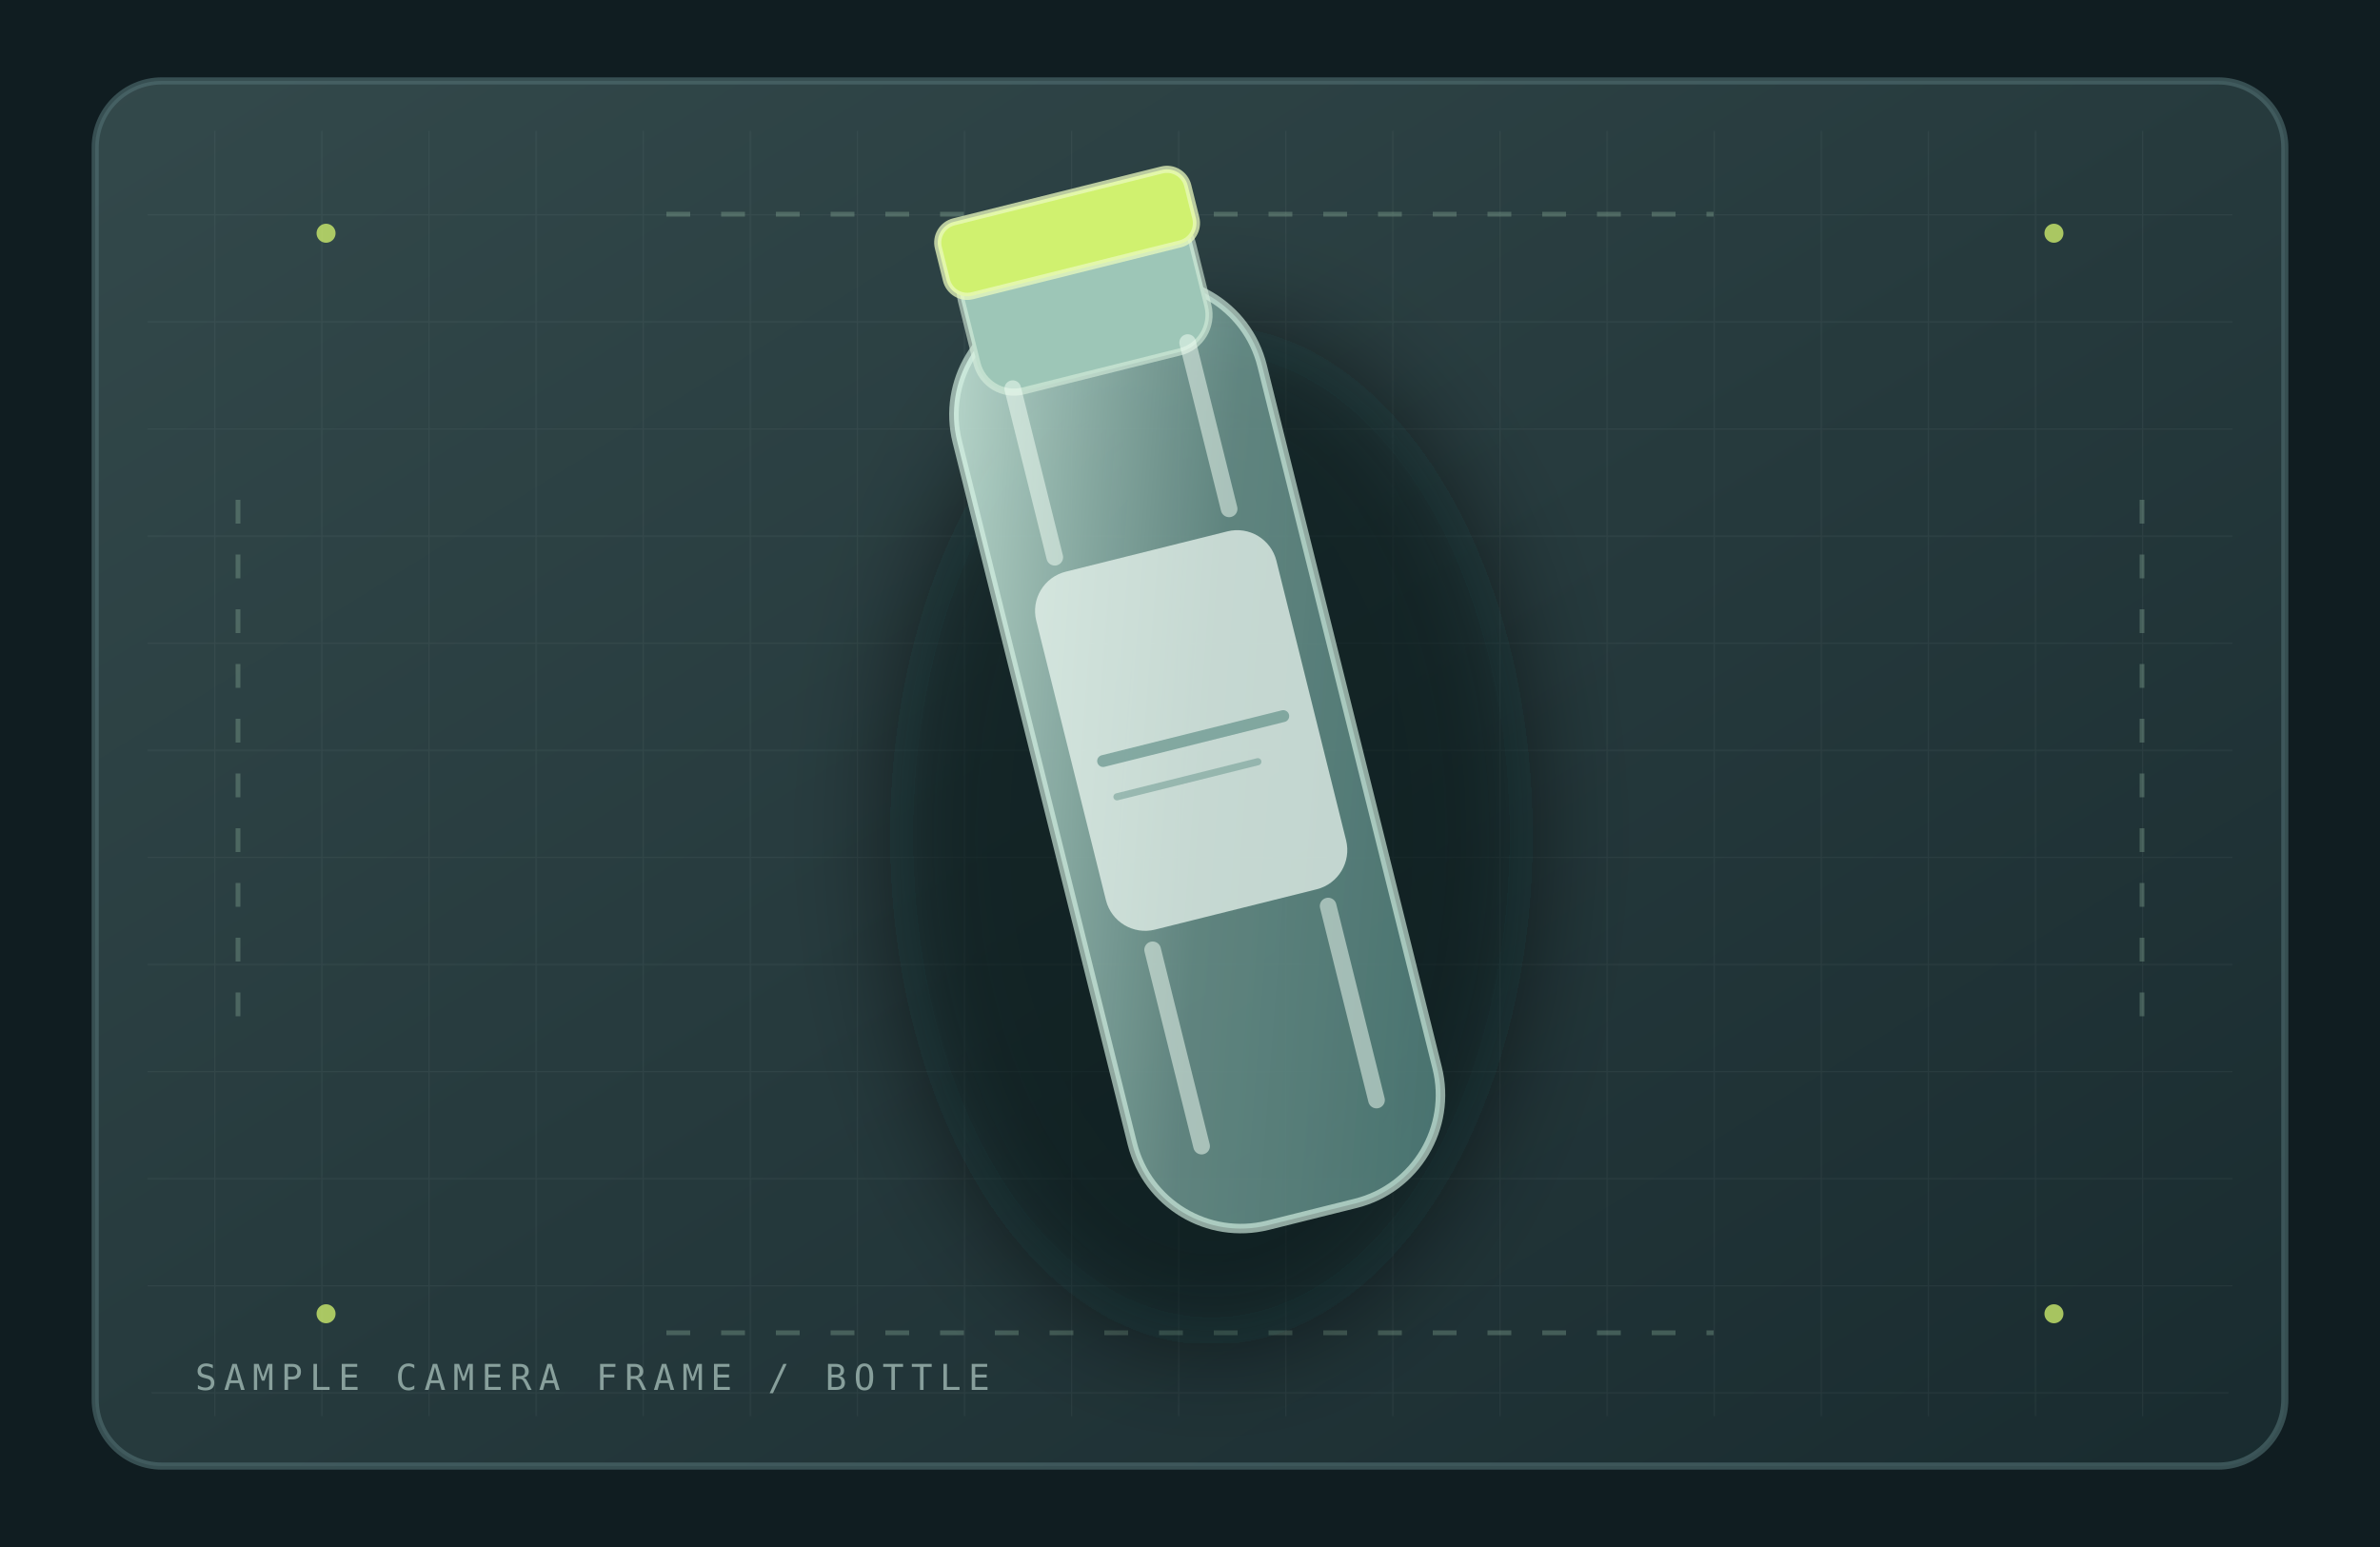
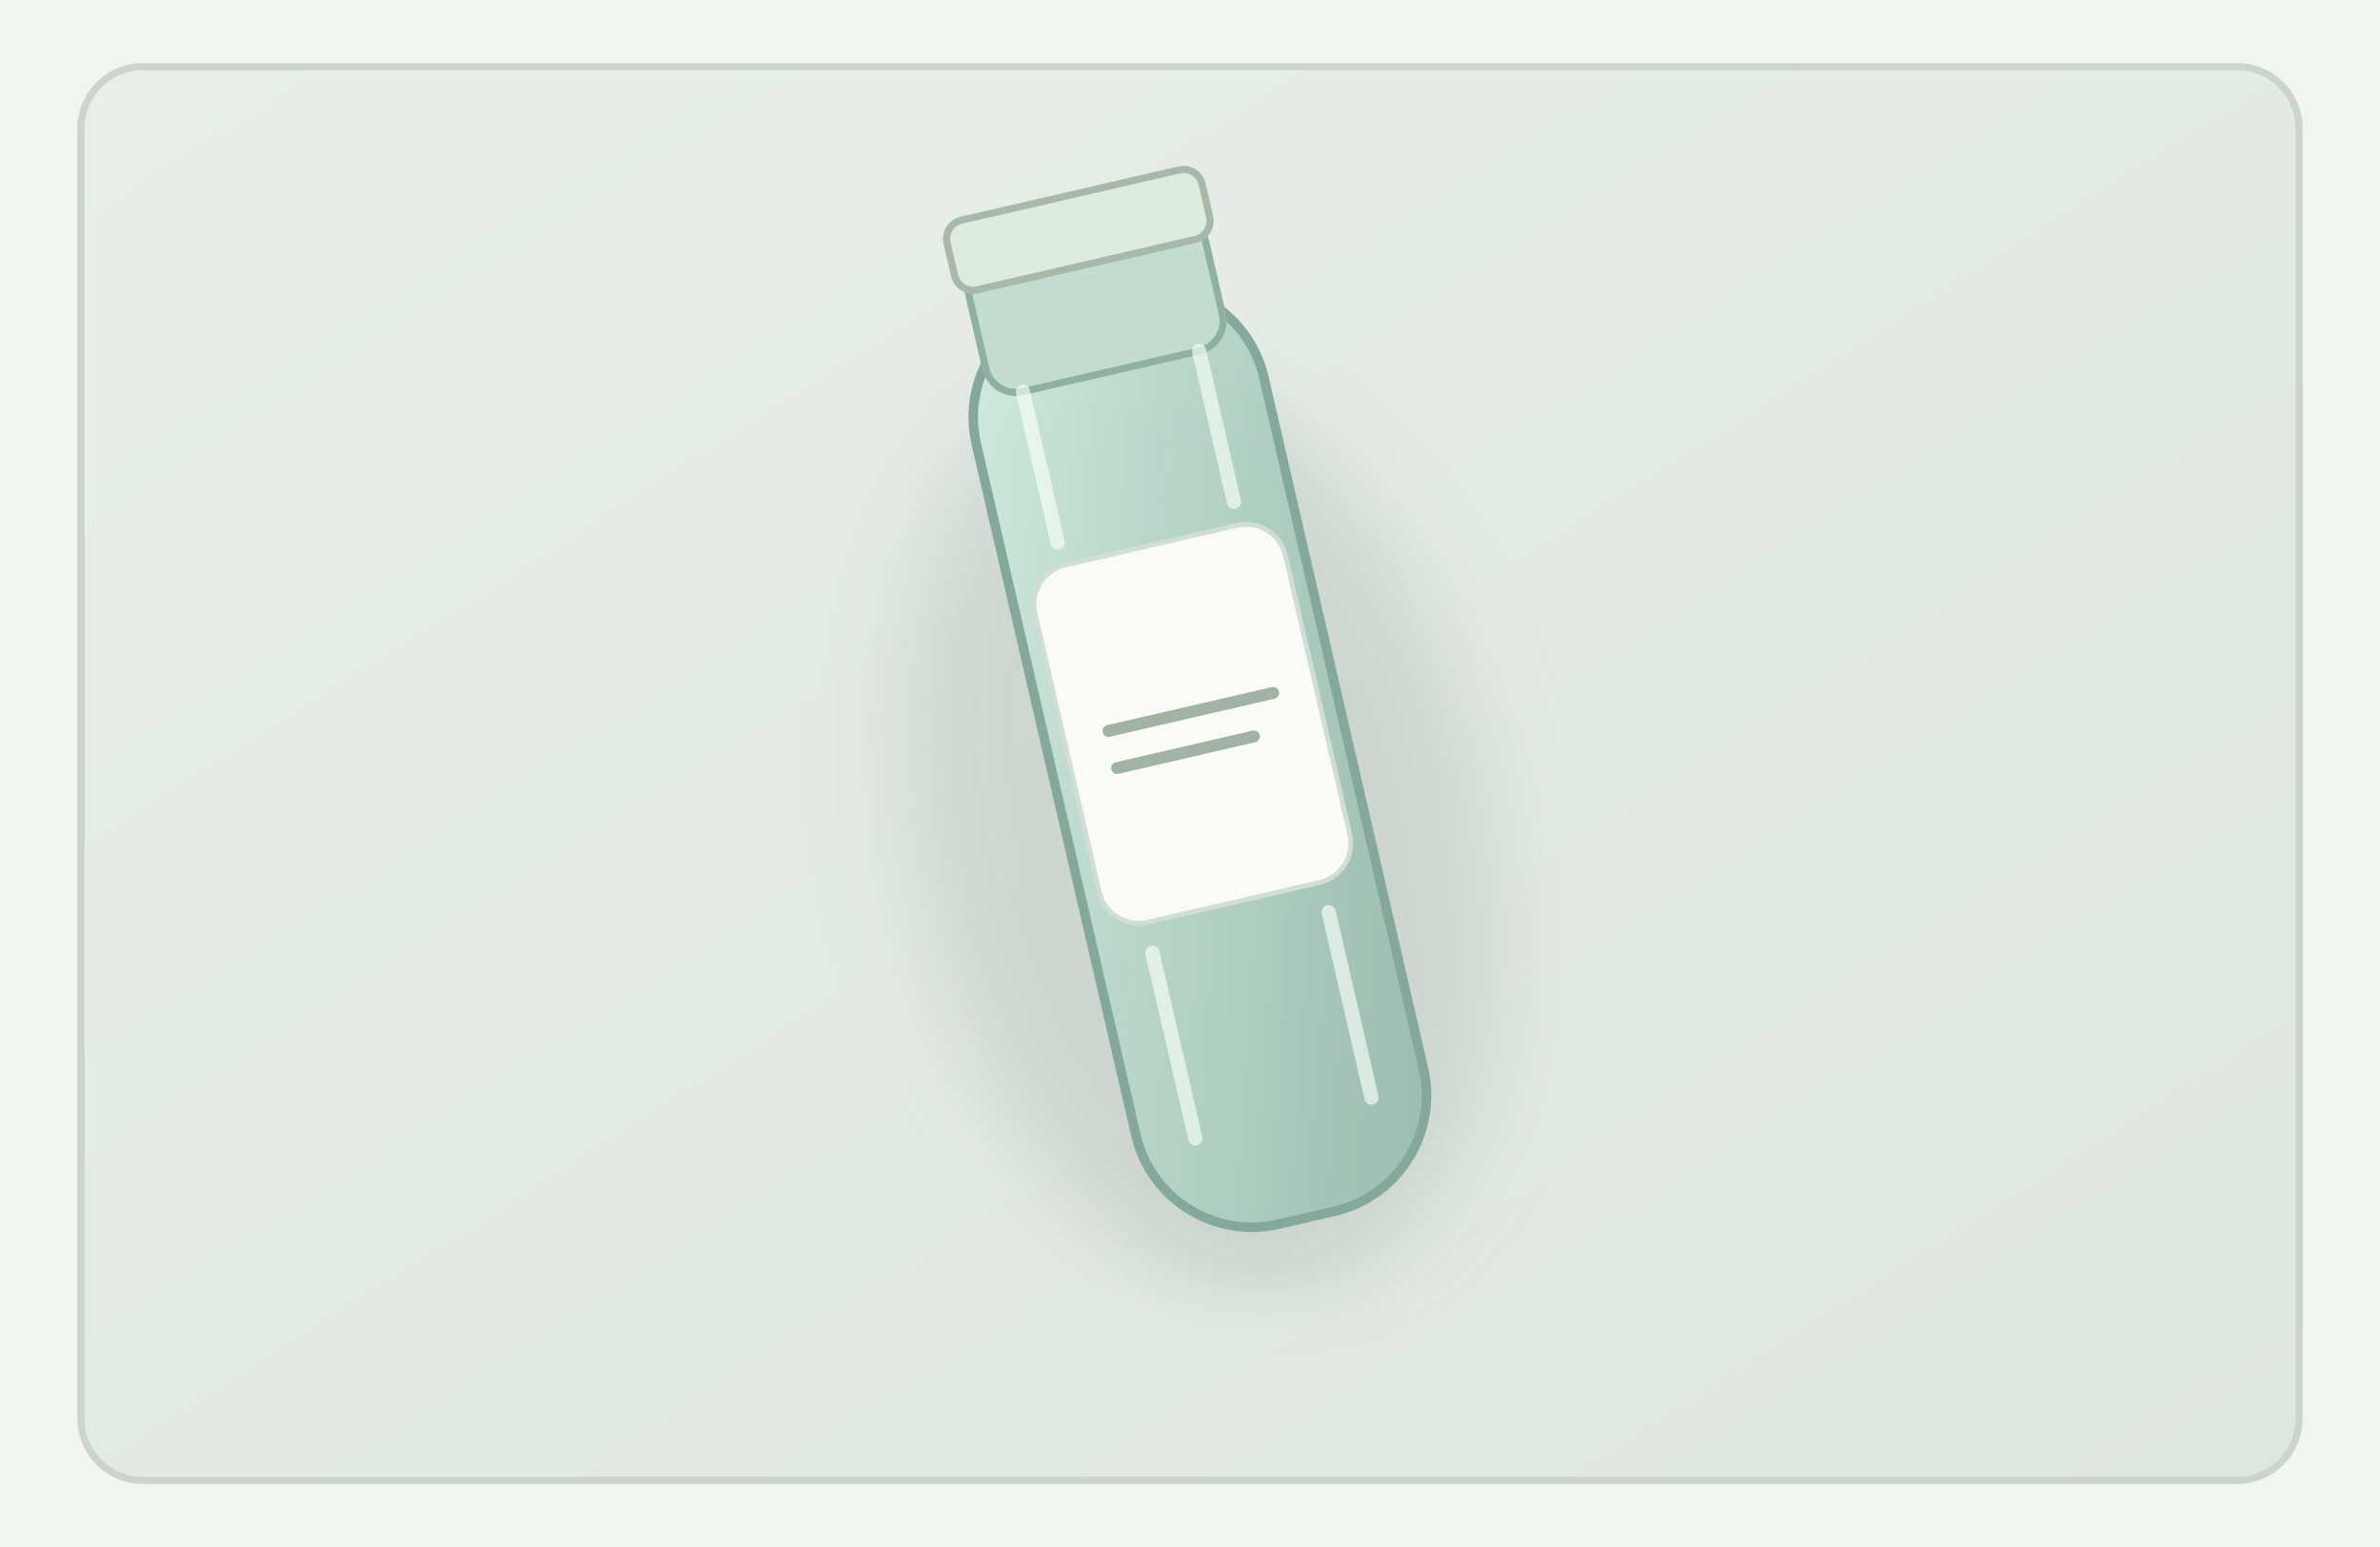
- <svg xmlns="http://www.w3.org/2000/svg" viewBox="0 0 1000 650" role="img" aria-label="Illustrated sample camera frame with a bottle in the pickup zone">
+ <svg xmlns="http://www.w3.org/2000/svg" viewBox="0 0 1000 650" role="img" aria-label="Illustrated sample camera frame with a bottle in the pickup area">
  <defs>
-     <linearGradient id="tray" x1="0" y1="0" x2="1" y2="1">
-       <stop stop-color="#33494b" />
-       <stop offset="1" stop-color="#192b2f" />
+     <linearGradient id="surface" x1="0" y1="0" x2="1" y2="1">
+       <stop stop-color="#e9eee9" />
+       <stop offset="1" stop-color="#dfe5df" />
    </linearGradient>
-     <linearGradient id="bottle" x1="0" y1="0" x2="1" y2="1">
-       <stop stop-color="#c9e8db" stop-opacity=".92" />
-       <stop offset=".52" stop-color="#759f98" stop-opacity=".78" />
-       <stop offset="1" stop-color="#4c7975" stop-opacity=".9" />
+     <linearGradient id="plastic" x1="0" y1="0" x2="1" y2="1">
+       <stop stop-color="#cfebdf" stop-opacity=".92" />
+       <stop offset="1" stop-color="#92b7aa" stop-opacity=".88" />
    </linearGradient>
-     <pattern id="grid" width="45" height="45" patternUnits="userSpaceOnUse">
-       <path d="M45 0H0V45" fill="none" stroke="#d5ebe0" stroke-opacity=".055" />
-     </pattern>
-     <filter id="shadow" x="-50%" y="-50%" width="200%" height="200%">
-       <feGaussianBlur stdDeviation="21" />
+     <filter id="shadow">
+       <feGaussianBlur stdDeviation="17" />
    </filter>
  </defs>
-   <rect width="1000" height="650" fill="#101d21" />
-   <rect x="40" y="34" width="920" height="582" rx="28" fill="url(#tray)" stroke="#537073" stroke-opacity=".6" stroke-width="3" />
-   <rect x="62" y="55" width="876" height="540" rx="17" fill="url(#grid)" />
-   <path d="M280 90h440M280 560h440M100 210v230M900 210v230" stroke="#b6e2c1" stroke-opacity=".25" stroke-width="2" stroke-dasharray="10 13" />
-   <ellipse cx="509" cy="351" rx="135" ry="214" fill="#02090b" opacity=".5" filter="url(#shadow)" />
-   <g transform="rotate(-14 504 321)">
-     <rect x="438" y="118" width="132" height="398" rx="47" fill="url(#bottle)" stroke="#d7f4e6" stroke-opacity=".64" stroke-width="4" />
-     <rect x="454" y="92" width="100" height="59" rx="16" fill="#9dc6b7" stroke="#d9f0dd" stroke-opacity=".6" stroke-width="3" />
-     <rect x="450" y="75" width="108" height="32" rx="9" fill="#d0f16f" stroke="#e9f9bd" stroke-opacity=".75" stroke-width="3" />
-     <rect x="452" y="229" width="104" height="155" rx="17" fill="#e9f6ef" fill-opacity=".74" />
-     <path d="M466 149v73m0 170v85M542 148v72m0 172v84" stroke="#f4fff7" stroke-opacity=".5" stroke-width="7" stroke-linecap="round" />
-     <path d="M465 310h78" stroke="#5b8c83" stroke-opacity=".64" stroke-width="5" stroke-linecap="round" />
-     <path d="M467 326h61" stroke="#5b8c83" stroke-opacity=".45" stroke-width="3" stroke-linecap="round" />
+   <rect width="1000" height="650" fill="#f2f4ef" />
+   <rect x="34" y="28" width="932" height="594" rx="26" fill="url(#surface)" stroke="#ccd5cc" stroke-width="3" />
+   <ellipse cx="504" cy="349" rx="120" ry="199" fill="#718375" opacity=".19" filter="url(#shadow)" transform="rotate(-13 504 349)" />
+   <g transform="rotate(-13 504 326)">
+     <rect x="444" y="119" width="124" height="398" rx="50" fill="url(#plastic)" stroke="#84a89c" stroke-width="4" />
+     <rect x="455" y="95" width="102" height="57" rx="13" fill="#c2ddcf" stroke="#8eb1a1" stroke-width="3" />
+     <rect x="451" y="76" width="110" height="30" rx="8" fill="#dee9df" stroke="#a7b9a9" stroke-width="3" />
+     <rect x="452" y="227" width="108" height="154" rx="17" fill="#fafbf6" stroke="#d1ded4" stroke-width="2" />
+     <path d="M468 152v65m0 177v80M544 152v65m0 177v80" stroke="#f8fffa" stroke-opacity=".64" stroke-width="6" stroke-linecap="round" />
+     <path d="M471 299h71M471 315h59" stroke="#a1b3a5" stroke-width="5" stroke-linecap="round" />
  </g>
-   <g fill="#d5f56f" opacity=".75">
-     <circle cx="137" cy="98" r="4" />
-     <circle cx="863" cy="98" r="4" />
-     <circle cx="137" cy="552" r="4" />
-     <circle cx="863" cy="552" r="4" />
-   </g>
-   <text x="82" y="584" fill="#bdd7d0" opacity=".65" font-family="monospace" font-size="15" letter-spacing="3">SAMPLE CAMERA FRAME / BOTTLE</text>
</svg>
